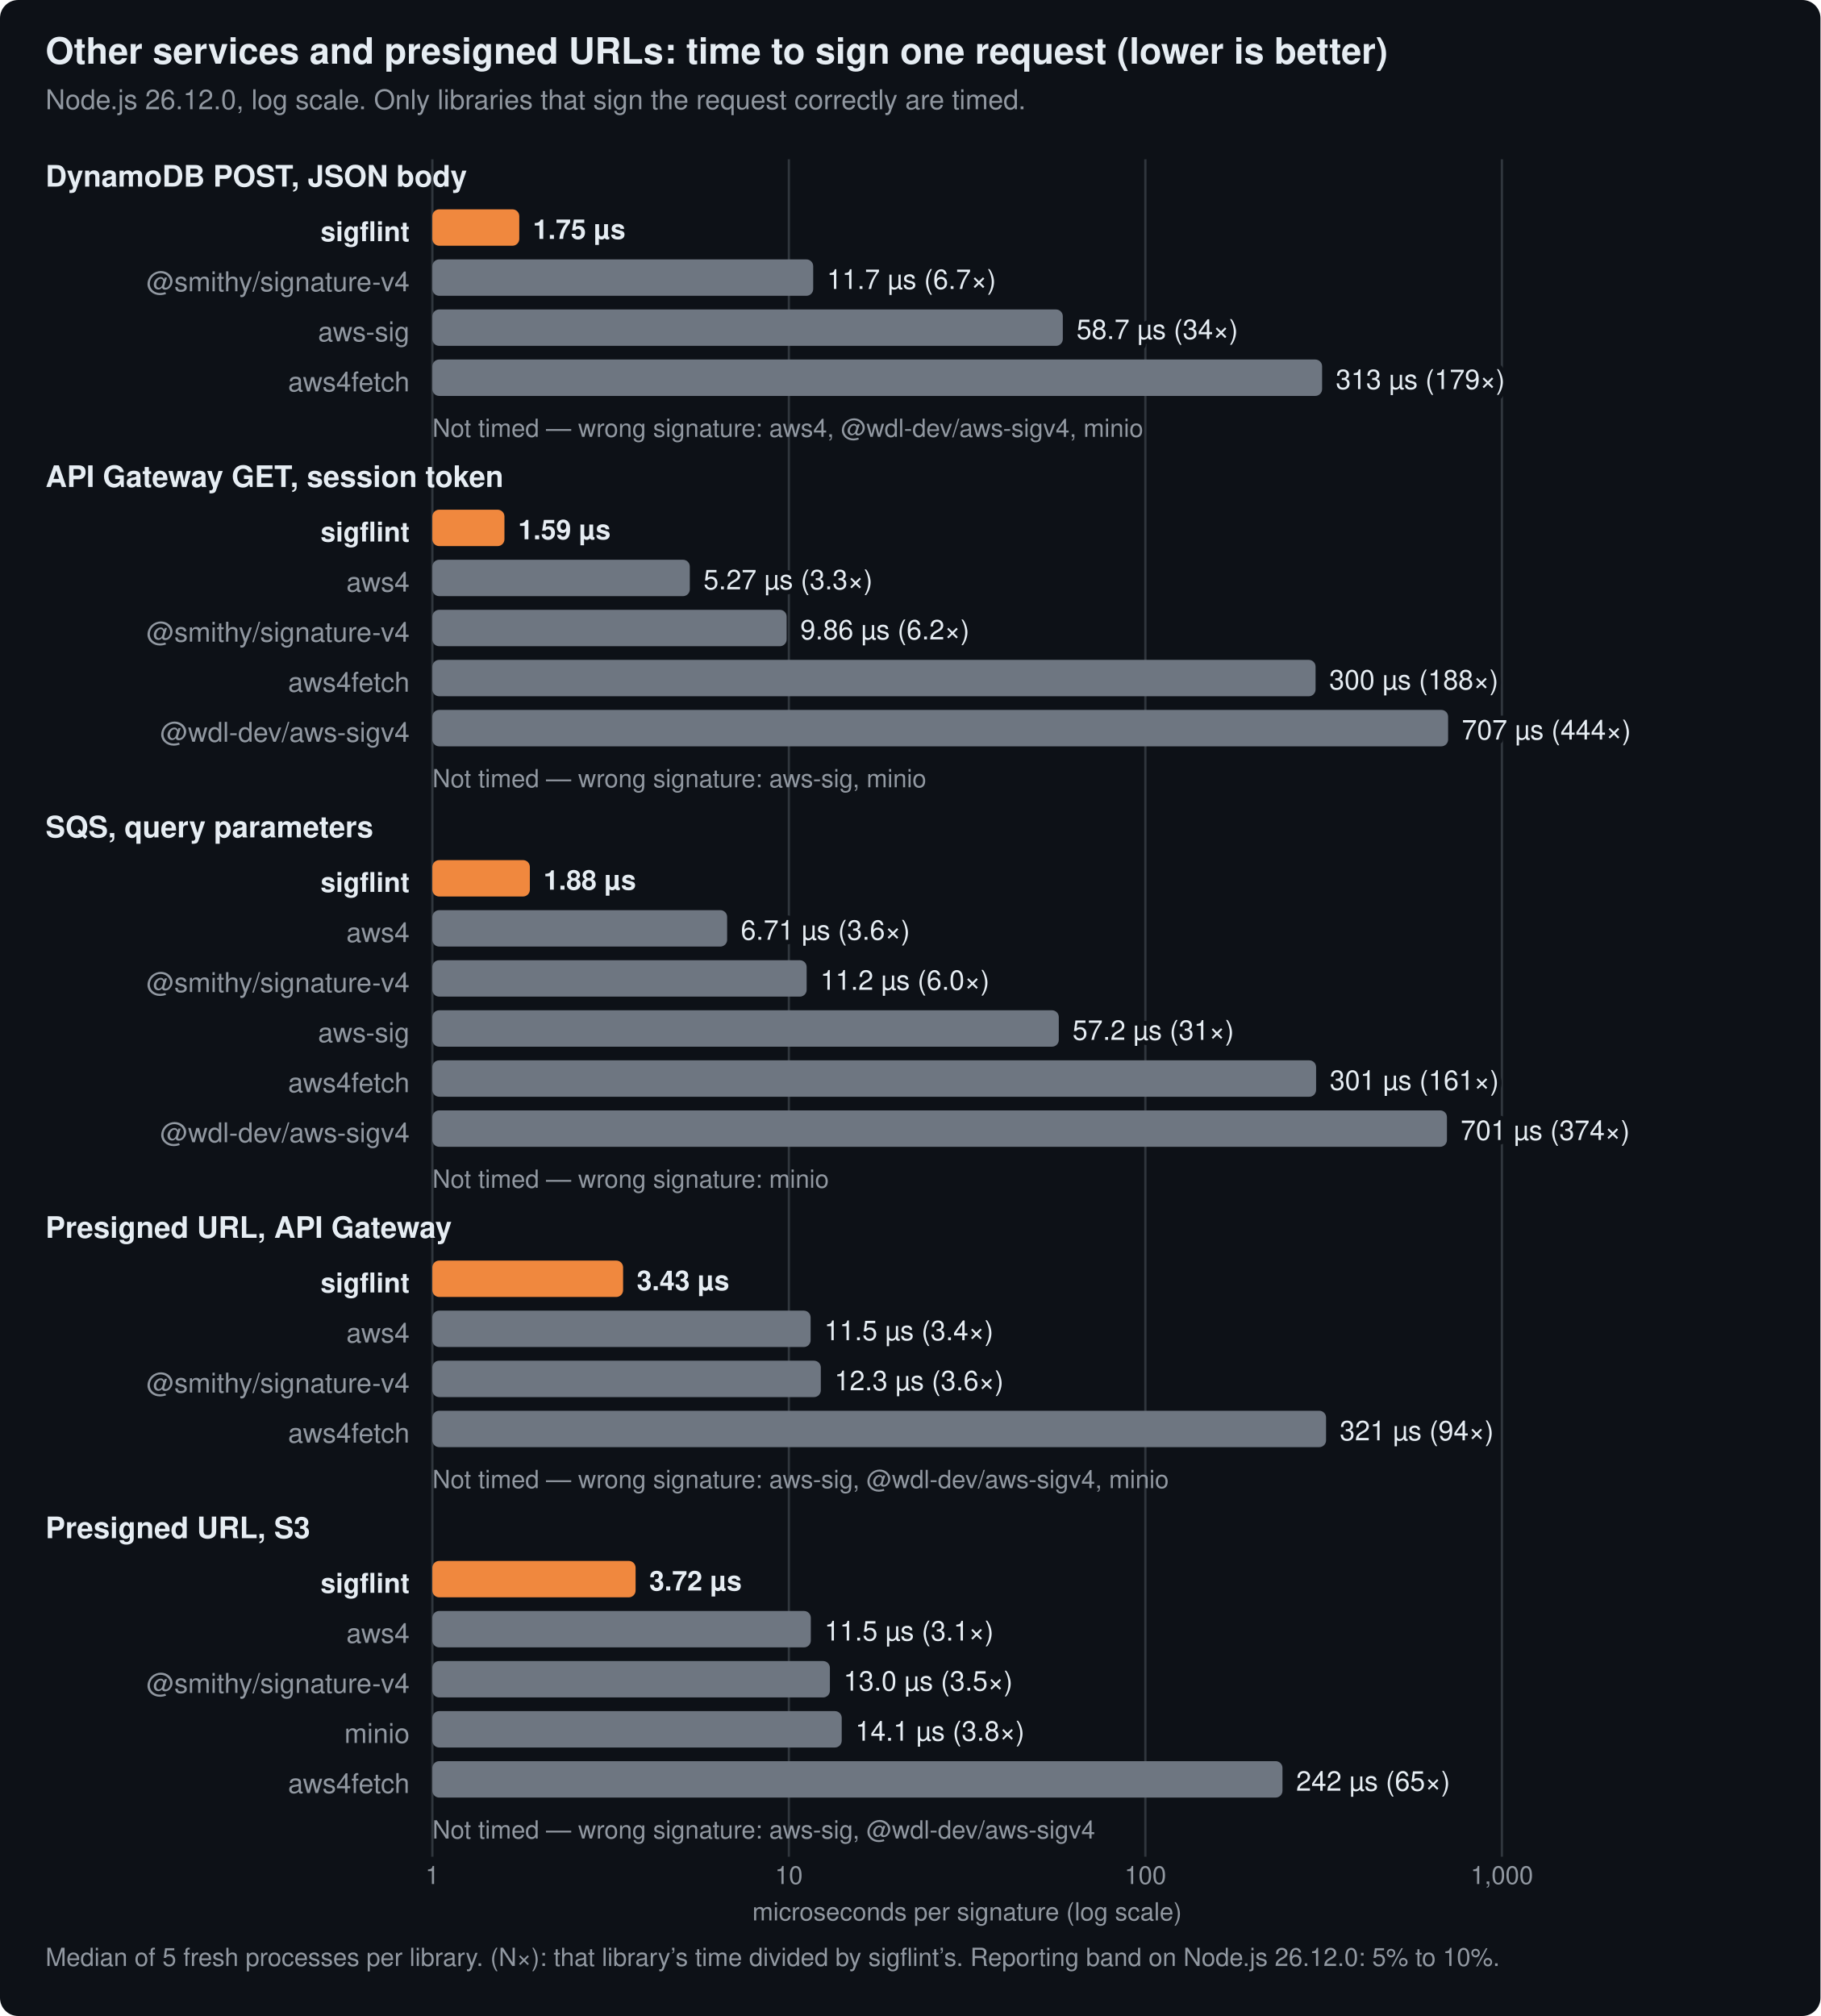
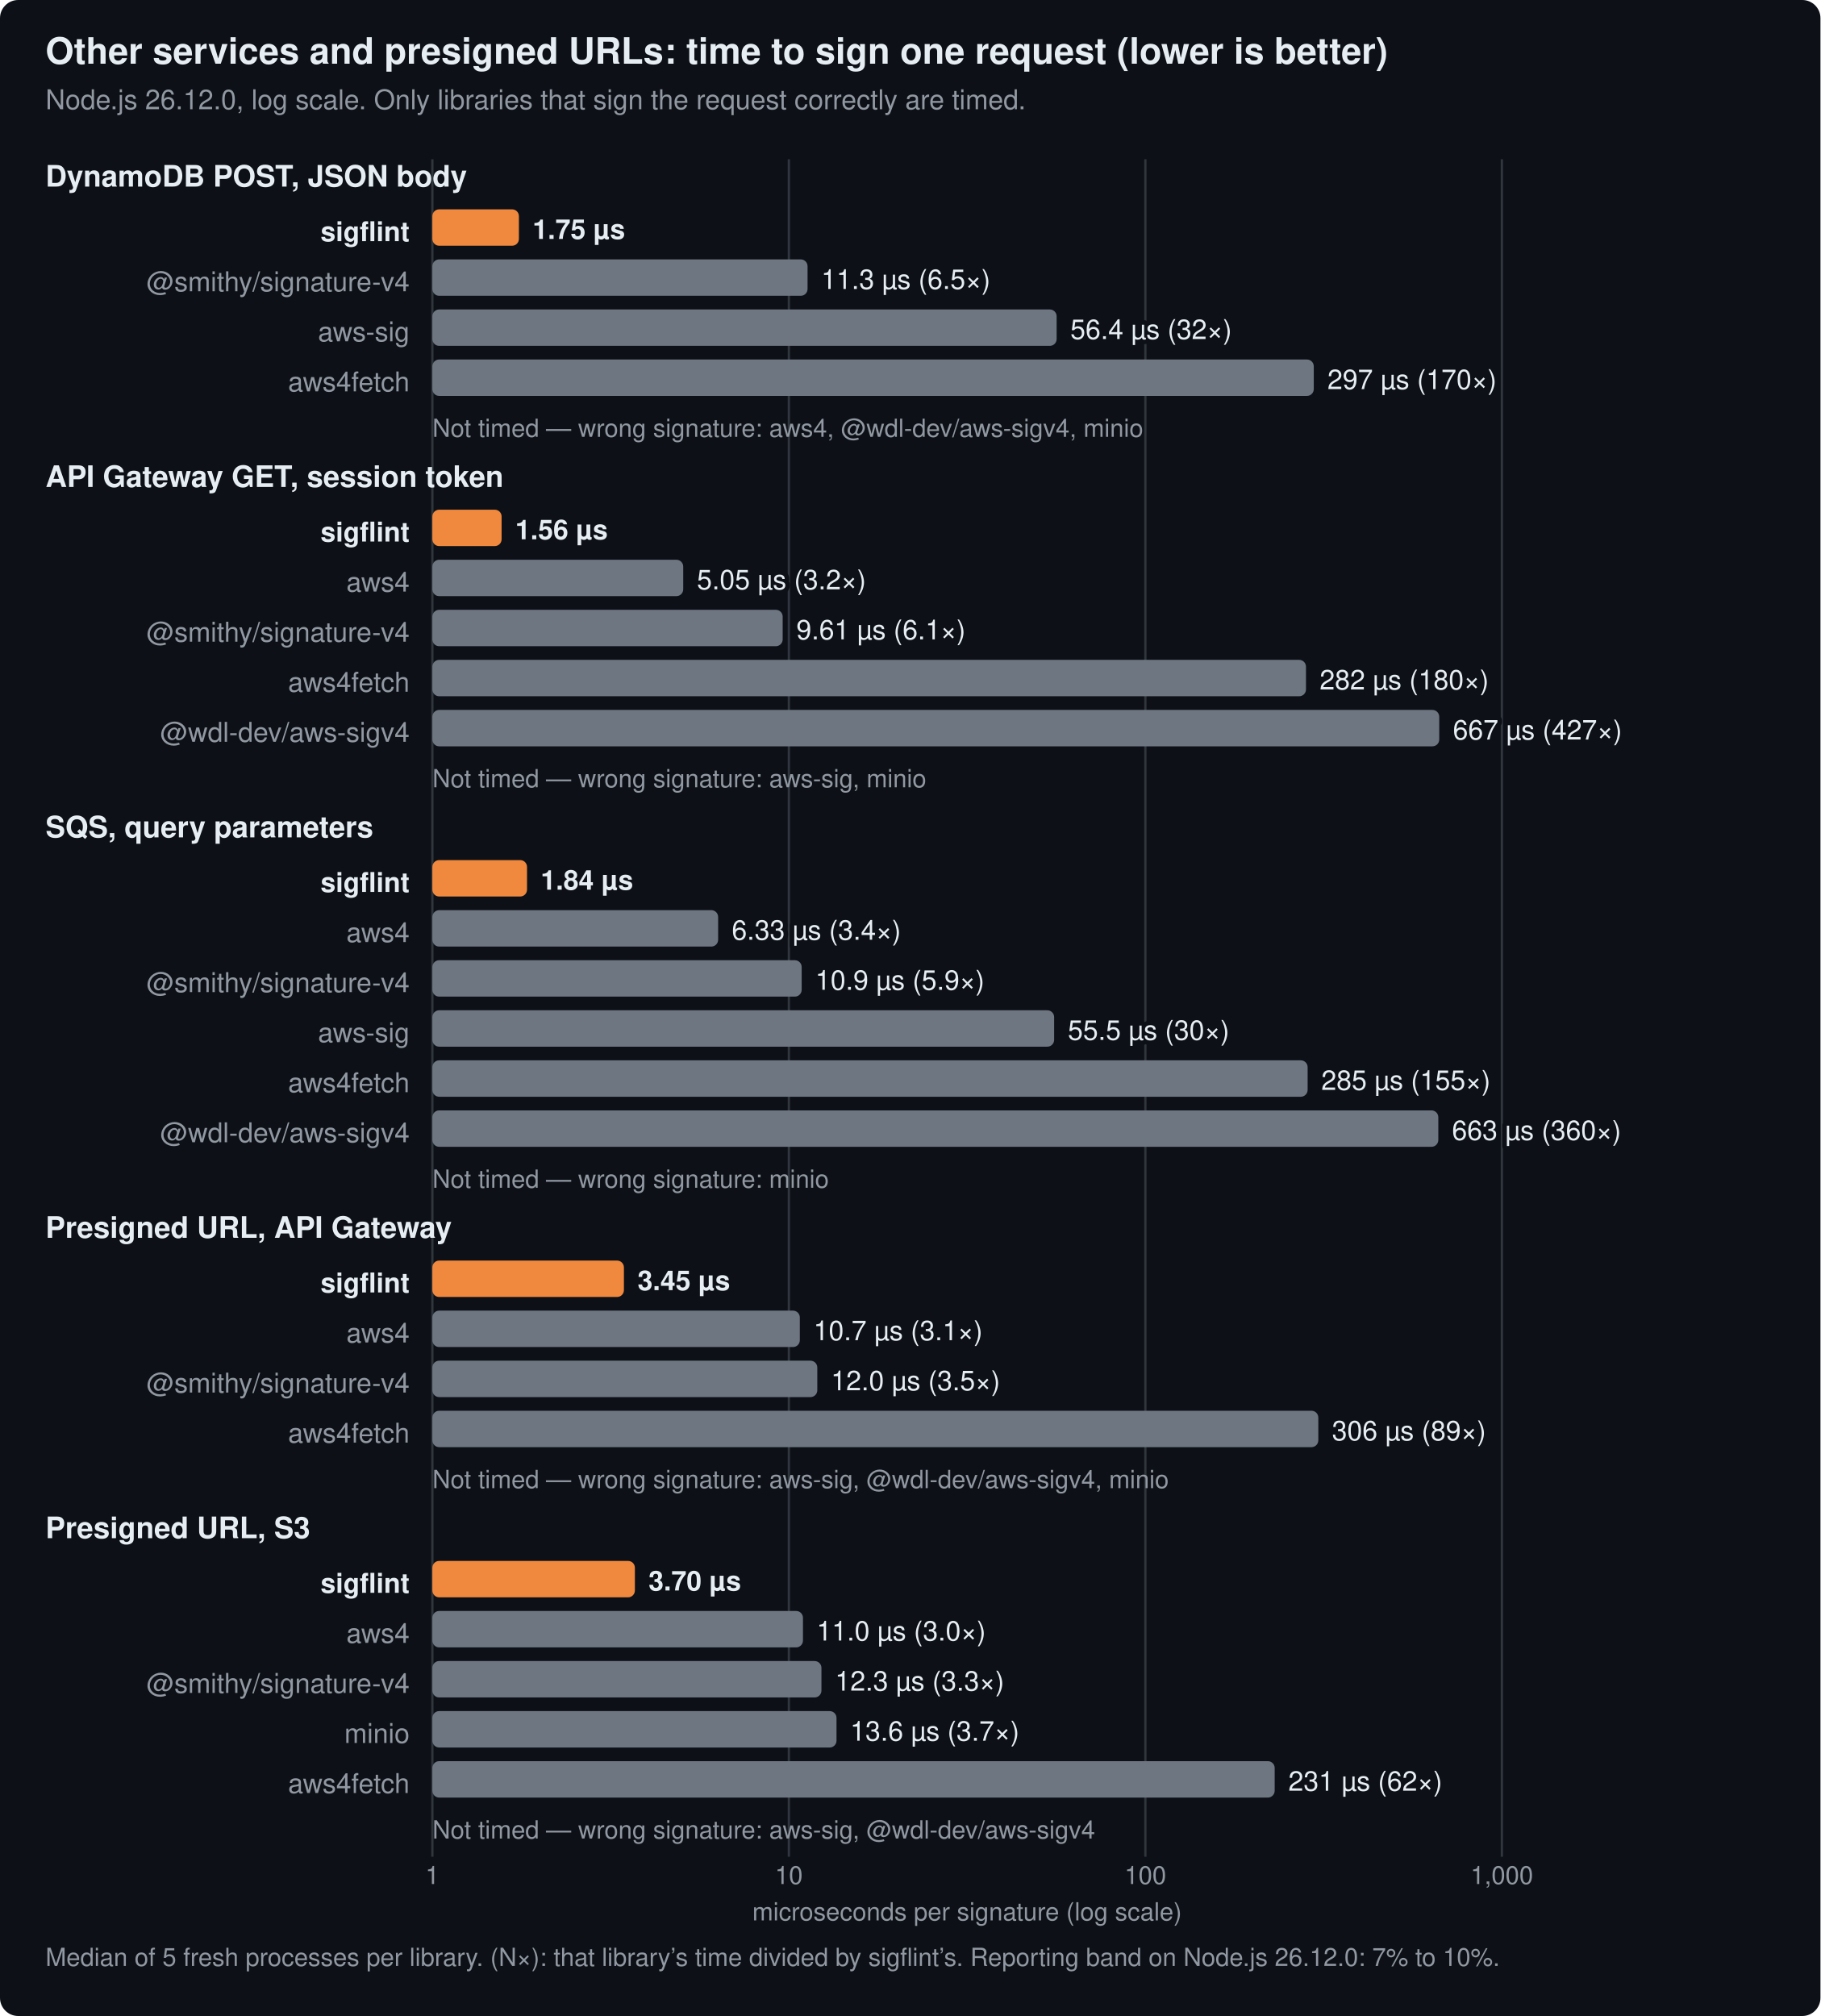
<svg xmlns="http://www.w3.org/2000/svg" width="800" height="886" viewBox="0 0 800 886" role="img" aria-labelledby="t d" font-family="-apple-system,BlinkMacSystemFont,'Segoe UI',Helvetica,Arial,sans-serif">
  <rect width="800" height="886" rx="8" fill="#0d1117" />
  <text x="20" y="28" font-size="16" fill="#e6edf3" text-anchor="start" font-weight="600">Other services and presigned URLs: time to sign one request (lower is better)</text>
  <text x="20" y="48" font-size="12" fill="#9198a1" text-anchor="start" font-weight="400">Node.js 26.12.0, log scale. Only libraries that sign the request correctly are timed.</text>
  <line x1="190" y1="70" x2="190" y2="816" stroke="#30363d" />
  <text x="190" y="828" font-size="11" fill="#9198a1" text-anchor="middle" font-weight="400">1</text>
  <line x1="346.667" y1="70" x2="346.667" y2="816" stroke="#30363d" />
  <text x="346.667" y="828" font-size="11" fill="#9198a1" text-anchor="middle" font-weight="400">10</text>
  <line x1="503.333" y1="70" x2="503.333" y2="816" stroke="#30363d" />
  <text x="503.333" y="828" font-size="11" fill="#9198a1" text-anchor="middle" font-weight="400">100</text>
  <line x1="660" y1="70" x2="660" y2="816" stroke="#30363d" />
  <text x="660" y="828" font-size="11" fill="#9198a1" text-anchor="middle" font-weight="400">1,000</text>
  <text x="20" y="82" font-size="13" fill="#e6edf3" text-anchor="start" font-weight="600">DynamoDB POST, JSON body</text>
  <text x="180" y="106" font-size="12" fill="#e6edf3" text-anchor="end" font-weight="700">sigflint</text>
-   <rect x="190" y="92" width="38.193" height="16" rx="3" fill="#f0883e" />
-   <text x="234.193" y="105" font-size="12" fill="#e6edf3" text-anchor="start" font-weight="700" stroke="#0d1117" stroke-width="4" stroke-linejoin="round" paint-order="stroke">1.75 µs</text>
+   <rect x="190" y="92" width="38.037" height="16" rx="3" fill="#f0883e" />
+   <text x="234.037" y="105" font-size="12" fill="#e6edf3" text-anchor="start" font-weight="700" stroke="#0d1117" stroke-width="4" stroke-linejoin="round" paint-order="stroke">1.75 µs</text>
  <text x="180" y="128" font-size="12" fill="#9198a1" text-anchor="end" font-weight="400">@smithy/signature-v4</text>
-   <rect x="190" y="114" width="167.361" height="16" rx="3" fill="#6e7681" />
-   <text x="363.361" y="127" font-size="12" fill="#e6edf3" text-anchor="start" font-weight="400" stroke="#0d1117" stroke-width="4" stroke-linejoin="round" paint-order="stroke">11.7 µs  (6.7×)</text>
+   <rect x="190" y="114" width="164.88" height="16" rx="3" fill="#6e7681" />
+   <text x="360.88" y="127" font-size="12" fill="#e6edf3" text-anchor="start" font-weight="400" stroke="#0d1117" stroke-width="4" stroke-linejoin="round" paint-order="stroke">11.3 µs  (6.5×)</text>
  <text x="180" y="150" font-size="12" fill="#9198a1" text-anchor="end" font-weight="400">aws-sig</text>
-   <rect x="190" y="136" width="277.05" height="16" rx="3" fill="#6e7681" />
-   <text x="473.05" y="149" font-size="12" fill="#e6edf3" text-anchor="start" font-weight="400" stroke="#0d1117" stroke-width="4" stroke-linejoin="round" paint-order="stroke">58.7 µs  (34×)</text>
+   <rect x="190" y="136" width="274.336" height="16" rx="3" fill="#6e7681" />
+   <text x="470.336" y="149" font-size="12" fill="#e6edf3" text-anchor="start" font-weight="400" stroke="#0d1117" stroke-width="4" stroke-linejoin="round" paint-order="stroke">56.4 µs  (32×)</text>
  <text x="180" y="172" font-size="12" fill="#9198a1" text-anchor="end" font-weight="400">aws4fetch</text>
-   <rect x="190" y="158" width="390.998" height="16" rx="3" fill="#6e7681" />
-   <text x="586.998" y="171" font-size="12" fill="#e6edf3" text-anchor="start" font-weight="400" stroke="#0d1117" stroke-width="4" stroke-linejoin="round" paint-order="stroke">313 µs  (179×)</text>
+   <rect x="190" y="158" width="387.335" height="16" rx="3" fill="#6e7681" />
+   <text x="583.335" y="171" font-size="12" fill="#e6edf3" text-anchor="start" font-weight="400" stroke="#0d1117" stroke-width="4" stroke-linejoin="round" paint-order="stroke">297 µs  (170×)</text>
  <text x="190" y="192" font-size="11" fill="#9198a1" text-anchor="start" font-weight="400">Not timed — wrong signature: aws4, @wdl-dev/aws-sigv4, minio</text>
  <text x="20" y="214" font-size="13" fill="#e6edf3" text-anchor="start" font-weight="600">API Gateway GET, session token</text>
  <text x="180" y="238" font-size="12" fill="#e6edf3" text-anchor="end" font-weight="700">sigflint</text>
-   <rect x="190" y="224" width="31.68" height="16" rx="3" fill="#f0883e" />
-   <text x="227.68" y="237" font-size="12" fill="#e6edf3" text-anchor="start" font-weight="700" stroke="#0d1117" stroke-width="4" stroke-linejoin="round" paint-order="stroke">1.59 µs</text>
+   <rect x="190" y="224" width="30.43" height="16" rx="3" fill="#f0883e" />
+   <text x="226.43" y="237" font-size="12" fill="#e6edf3" text-anchor="start" font-weight="700" stroke="#0d1117" stroke-width="4" stroke-linejoin="round" paint-order="stroke">1.56 µs</text>
  <text x="180" y="260" font-size="12" fill="#9198a1" text-anchor="end" font-weight="400">aws4</text>
-   <rect x="190" y="246" width="113.135" height="16" rx="3" fill="#6e7681" />
-   <text x="309.135" y="259" font-size="12" fill="#e6edf3" text-anchor="start" font-weight="400" stroke="#0d1117" stroke-width="4" stroke-linejoin="round" paint-order="stroke">5.27 µs  (3.3×)</text>
+   <rect x="190" y="246" width="110.236" height="16" rx="3" fill="#6e7681" />
+   <text x="306.236" y="259" font-size="12" fill="#e6edf3" text-anchor="start" font-weight="400" stroke="#0d1117" stroke-width="4" stroke-linejoin="round" paint-order="stroke">5.05 µs  (3.2×)</text>
  <text x="180" y="282" font-size="12" fill="#9198a1" text-anchor="end" font-weight="400">@smithy/signature-v4</text>
-   <rect x="190" y="268" width="155.687" height="16" rx="3" fill="#6e7681" />
-   <text x="351.687" y="281" font-size="12" fill="#e6edf3" text-anchor="start" font-weight="400" stroke="#0d1117" stroke-width="4" stroke-linejoin="round" paint-order="stroke">9.86 µs  (6.2×)</text>
+   <rect x="190" y="268" width="153.946" height="16" rx="3" fill="#6e7681" />
+   <text x="349.946" y="281" font-size="12" fill="#e6edf3" text-anchor="start" font-weight="400" stroke="#0d1117" stroke-width="4" stroke-linejoin="round" paint-order="stroke">9.61 µs  (6.1×)</text>
  <text x="180" y="304" font-size="12" fill="#9198a1" text-anchor="end" font-weight="400">aws4fetch</text>
-   <rect x="190" y="290" width="388.127" height="16" rx="3" fill="#6e7681" />
-   <text x="584.127" y="303" font-size="12" fill="#e6edf3" text-anchor="start" font-weight="400" stroke="#0d1117" stroke-width="4" stroke-linejoin="round" paint-order="stroke">300 µs  (188×)</text>
+   <rect x="190" y="290" width="383.912" height="16" rx="3" fill="#6e7681" />
+   <text x="579.912" y="303" font-size="12" fill="#e6edf3" text-anchor="start" font-weight="400" stroke="#0d1117" stroke-width="4" stroke-linejoin="round" paint-order="stroke">282 µs  (180×)</text>
  <text x="180" y="326" font-size="12" fill="#9198a1" text-anchor="end" font-weight="400">@wdl-dev/aws-sigv4</text>
-   <rect x="190" y="312" width="446.372" height="16" rx="3" fill="#6e7681" />
-   <text x="642.372" y="325" font-size="12" fill="#e6edf3" text-anchor="start" font-weight="400" stroke="#0d1117" stroke-width="4" stroke-linejoin="round" paint-order="stroke">707 µs  (444×)</text>
+   <rect x="190" y="312" width="442.472" height="16" rx="3" fill="#6e7681" />
+   <text x="638.472" y="325" font-size="12" fill="#e6edf3" text-anchor="start" font-weight="400" stroke="#0d1117" stroke-width="4" stroke-linejoin="round" paint-order="stroke">667 µs  (427×)</text>
  <text x="190" y="346" font-size="11" fill="#9198a1" text-anchor="start" font-weight="400">Not timed — wrong signature: aws-sig, minio</text>
  <text x="20" y="368" font-size="13" fill="#e6edf3" text-anchor="start" font-weight="600">SQS, query parameters</text>
  <text x="180" y="392" font-size="12" fill="#e6edf3" text-anchor="end" font-weight="700">sigflint</text>
-   <rect x="190" y="378" width="42.843" height="16" rx="3" fill="#f0883e" />
-   <text x="238.843" y="391" font-size="12" fill="#e6edf3" text-anchor="start" font-weight="700" stroke="#0d1117" stroke-width="4" stroke-linejoin="round" paint-order="stroke">1.88 µs</text>
+   <rect x="190" y="378" width="41.599" height="16" rx="3" fill="#f0883e" />
+   <text x="237.599" y="391" font-size="12" fill="#e6edf3" text-anchor="start" font-weight="700" stroke="#0d1117" stroke-width="4" stroke-linejoin="round" paint-order="stroke">1.84 µs</text>
  <text x="180" y="414" font-size="12" fill="#9198a1" text-anchor="end" font-weight="400">aws4</text>
-   <rect x="190" y="400" width="129.54" height="16" rx="3" fill="#6e7681" />
-   <text x="325.54" y="413" font-size="12" fill="#e6edf3" text-anchor="start" font-weight="400" stroke="#0d1117" stroke-width="4" stroke-linejoin="round" paint-order="stroke">6.71 µs  (3.6×)</text>
+   <rect x="190" y="400" width="125.585" height="16" rx="3" fill="#6e7681" />
+   <text x="321.585" y="413" font-size="12" fill="#e6edf3" text-anchor="start" font-weight="400" stroke="#0d1117" stroke-width="4" stroke-linejoin="round" paint-order="stroke">6.33 µs  (3.4×)</text>
  <text x="180" y="436" font-size="12" fill="#9198a1" text-anchor="end" font-weight="400">@smithy/signature-v4</text>
-   <rect x="190" y="422" width="164.481" height="16" rx="3" fill="#6e7681" />
-   <text x="360.481" y="435" font-size="12" fill="#e6edf3" text-anchor="start" font-weight="400" stroke="#0d1117" stroke-width="4" stroke-linejoin="round" paint-order="stroke">11.2 µs  (6.0×)</text>
+   <rect x="190" y="422" width="162.293" height="16" rx="3" fill="#6e7681" />
+   <text x="358.293" y="435" font-size="12" fill="#e6edf3" text-anchor="start" font-weight="400" stroke="#0d1117" stroke-width="4" stroke-linejoin="round" paint-order="stroke">10.9 µs  (5.9×)</text>
  <text x="180" y="458" font-size="12" fill="#9198a1" text-anchor="end" font-weight="400">aws-sig</text>
-   <rect x="190" y="444" width="275.286" height="16" rx="3" fill="#6e7681" />
-   <text x="471.286" y="457" font-size="12" fill="#e6edf3" text-anchor="start" font-weight="400" stroke="#0d1117" stroke-width="4" stroke-linejoin="round" paint-order="stroke">57.2 µs  (31×)</text>
+   <rect x="190" y="444" width="273.237" height="16" rx="3" fill="#6e7681" />
+   <text x="469.237" y="457" font-size="12" fill="#e6edf3" text-anchor="start" font-weight="400" stroke="#0d1117" stroke-width="4" stroke-linejoin="round" paint-order="stroke">55.5 µs  (30×)</text>
  <text x="180" y="480" font-size="12" fill="#9198a1" text-anchor="end" font-weight="400">aws4fetch</text>
-   <rect x="190" y="466" width="388.356" height="16" rx="3" fill="#6e7681" />
-   <text x="584.356" y="479" font-size="12" fill="#e6edf3" text-anchor="start" font-weight="400" stroke="#0d1117" stroke-width="4" stroke-linejoin="round" paint-order="stroke">301 µs  (161×)</text>
+   <rect x="190" y="466" width="384.634" height="16" rx="3" fill="#6e7681" />
+   <text x="580.634" y="479" font-size="12" fill="#e6edf3" text-anchor="start" font-weight="400" stroke="#0d1117" stroke-width="4" stroke-linejoin="round" paint-order="stroke">285 µs  (155×)</text>
  <text x="180" y="502" font-size="12" fill="#9198a1" text-anchor="end" font-weight="400">@wdl-dev/aws-sigv4</text>
-   <rect x="190" y="488" width="445.858" height="16" rx="3" fill="#6e7681" />
-   <text x="641.858" y="501" font-size="12" fill="#e6edf3" text-anchor="start" font-weight="400" stroke="#0d1117" stroke-width="4" stroke-linejoin="round" paint-order="stroke">701 µs  (374×)</text>
+   <rect x="190" y="488" width="442.062" height="16" rx="3" fill="#6e7681" />
+   <text x="638.062" y="501" font-size="12" fill="#e6edf3" text-anchor="start" font-weight="400" stroke="#0d1117" stroke-width="4" stroke-linejoin="round" paint-order="stroke">663 µs  (360×)</text>
  <text x="190" y="522" font-size="11" fill="#9198a1" text-anchor="start" font-weight="400">Not timed — wrong signature: minio</text>
  <text x="20" y="544" font-size="13" fill="#e6edf3" text-anchor="start" font-weight="600">Presigned URL, API Gateway</text>
  <text x="180" y="568" font-size="12" fill="#e6edf3" text-anchor="end" font-weight="700">sigflint</text>
-   <rect x="190" y="554" width="83.823" height="16" rx="3" fill="#f0883e" />
-   <text x="279.823" y="567" font-size="12" fill="#e6edf3" text-anchor="start" font-weight="700" stroke="#0d1117" stroke-width="4" stroke-linejoin="round" paint-order="stroke">3.43 µs</text>
+   <rect x="190" y="554" width="84.179" height="16" rx="3" fill="#f0883e" />
+   <text x="280.179" y="567" font-size="12" fill="#e6edf3" text-anchor="start" font-weight="700" stroke="#0d1117" stroke-width="4" stroke-linejoin="round" paint-order="stroke">3.45 µs</text>
  <text x="180" y="590" font-size="12" fill="#9198a1" text-anchor="end" font-weight="400">aws4</text>
-   <rect x="190" y="576" width="166.223" height="16" rx="3" fill="#6e7681" />
-   <text x="362.223" y="589" font-size="12" fill="#e6edf3" text-anchor="start" font-weight="400" stroke="#0d1117" stroke-width="4" stroke-linejoin="round" paint-order="stroke">11.5 µs  (3.4×)</text>
+   <rect x="190" y="576" width="161.48" height="16" rx="3" fill="#6e7681" />
+   <text x="357.48" y="589" font-size="12" fill="#e6edf3" text-anchor="start" font-weight="400" stroke="#0d1117" stroke-width="4" stroke-linejoin="round" paint-order="stroke">10.7 µs  (3.1×)</text>
  <text x="180" y="612" font-size="12" fill="#9198a1" text-anchor="end" font-weight="400">@smithy/signature-v4</text>
-   <rect x="190" y="598" width="170.708" height="16" rx="3" fill="#6e7681" />
-   <text x="366.708" y="611" font-size="12" fill="#e6edf3" text-anchor="start" font-weight="400" stroke="#0d1117" stroke-width="4" stroke-linejoin="round" paint-order="stroke">12.3 µs  (3.6×)</text>
+   <rect x="190" y="598" width="169.157" height="16" rx="3" fill="#6e7681" />
+   <text x="365.157" y="611" font-size="12" fill="#e6edf3" text-anchor="start" font-weight="400" stroke="#0d1117" stroke-width="4" stroke-linejoin="round" paint-order="stroke">12.0 µs  (3.5×)</text>
  <text x="180" y="634" font-size="12" fill="#9198a1" text-anchor="end" font-weight="400">aws4fetch</text>
-   <rect x="190" y="620" width="392.738" height="16" rx="3" fill="#6e7681" />
-   <text x="588.738" y="633" font-size="12" fill="#e6edf3" text-anchor="start" font-weight="400" stroke="#0d1117" stroke-width="4" stroke-linejoin="round" paint-order="stroke">321 µs  (94×)</text>
+   <rect x="190" y="620" width="389.329" height="16" rx="3" fill="#6e7681" />
+   <text x="585.329" y="633" font-size="12" fill="#e6edf3" text-anchor="start" font-weight="400" stroke="#0d1117" stroke-width="4" stroke-linejoin="round" paint-order="stroke">306 µs  (89×)</text>
  <text x="190" y="654" font-size="11" fill="#9198a1" text-anchor="start" font-weight="400">Not timed — wrong signature: aws-sig, @wdl-dev/aws-sigv4, minio</text>
  <text x="20" y="676" font-size="13" fill="#e6edf3" text-anchor="start" font-weight="600">Presigned URL, S3</text>
  <text x="180" y="700" font-size="12" fill="#e6edf3" text-anchor="end" font-weight="700">sigflint</text>
-   <rect x="190" y="686" width="89.312" height="16" rx="3" fill="#f0883e" />
-   <text x="285.312" y="699" font-size="12" fill="#e6edf3" text-anchor="start" font-weight="700" stroke="#0d1117" stroke-width="4" stroke-linejoin="round" paint-order="stroke">3.72 µs</text>
+   <rect x="190" y="686" width="89" height="16" rx="3" fill="#f0883e" />
+   <text x="285" y="699" font-size="12" fill="#e6edf3" text-anchor="start" font-weight="700" stroke="#0d1117" stroke-width="4" stroke-linejoin="round" paint-order="stroke">3.70 µs</text>
  <text x="180" y="722" font-size="12" fill="#9198a1" text-anchor="end" font-weight="400">aws4</text>
-   <rect x="190" y="708" width="166.312" height="16" rx="3" fill="#6e7681" />
-   <text x="362.312" y="721" font-size="12" fill="#e6edf3" text-anchor="start" font-weight="400" stroke="#0d1117" stroke-width="4" stroke-linejoin="round" paint-order="stroke">11.5 µs  (3.1×)</text>
+   <rect x="190" y="708" width="162.86" height="16" rx="3" fill="#6e7681" />
+   <text x="358.86" y="721" font-size="12" fill="#e6edf3" text-anchor="start" font-weight="400" stroke="#0d1117" stroke-width="4" stroke-linejoin="round" paint-order="stroke">11.0 µs  (3.0×)</text>
  <text x="180" y="744" font-size="12" fill="#9198a1" text-anchor="end" font-weight="400">@smithy/signature-v4</text>
-   <rect x="190" y="730" width="174.696" height="16" rx="3" fill="#6e7681" />
-   <text x="370.696" y="743" font-size="12" fill="#e6edf3" text-anchor="start" font-weight="400" stroke="#0d1117" stroke-width="4" stroke-linejoin="round" paint-order="stroke">13.0 µs  (3.5×)</text>
+   <rect x="190" y="730" width="170.978" height="16" rx="3" fill="#6e7681" />
+   <text x="366.978" y="743" font-size="12" fill="#e6edf3" text-anchor="start" font-weight="400" stroke="#0d1117" stroke-width="4" stroke-linejoin="round" paint-order="stroke">12.3 µs  (3.3×)</text>
  <text x="180" y="766" font-size="12" fill="#9198a1" text-anchor="end" font-weight="400">minio</text>
-   <rect x="190" y="752" width="179.89" height="16" rx="3" fill="#6e7681" />
-   <text x="375.89" y="765" font-size="12" fill="#e6edf3" text-anchor="start" font-weight="400" stroke="#0d1117" stroke-width="4" stroke-linejoin="round" paint-order="stroke">14.1 µs  (3.8×)</text>
+   <rect x="190" y="752" width="177.603" height="16" rx="3" fill="#6e7681" />
+   <text x="373.603" y="765" font-size="12" fill="#e6edf3" text-anchor="start" font-weight="400" stroke="#0d1117" stroke-width="4" stroke-linejoin="round" paint-order="stroke">13.6 µs  (3.7×)</text>
  <text x="180" y="788" font-size="12" fill="#9198a1" text-anchor="end" font-weight="400">aws4fetch</text>
-   <rect x="190" y="774" width="373.579" height="16" rx="3" fill="#6e7681" />
-   <text x="569.579" y="787" font-size="12" fill="#e6edf3" text-anchor="start" font-weight="400" stroke="#0d1117" stroke-width="4" stroke-linejoin="round" paint-order="stroke">242 µs  (65×)</text>
+   <rect x="190" y="774" width="370.155" height="16" rx="3" fill="#6e7681" />
+   <text x="566.155" y="787" font-size="12" fill="#e6edf3" text-anchor="start" font-weight="400" stroke="#0d1117" stroke-width="4" stroke-linejoin="round" paint-order="stroke">231 µs  (62×)</text>
  <text x="190" y="808" font-size="11" fill="#9198a1" text-anchor="start" font-weight="400">Not timed — wrong signature: aws-sig, @wdl-dev/aws-sigv4</text>
  <text x="425" y="844" font-size="11" fill="#9198a1" text-anchor="middle" font-weight="400">microseconds per signature (log scale)</text>
-   <text x="20" y="864" font-size="11" fill="#9198a1" text-anchor="start" font-weight="400">Median of 5 fresh processes per library. (N×): that library’s time divided by sigflint’s. Reporting band on Node.js 26.12.0: 5% to 10%.</text>
+   <text x="20" y="864" font-size="11" fill="#9198a1" text-anchor="start" font-weight="400">Median of 5 fresh processes per library. (N×): that library’s time divided by sigflint’s. Reporting band on Node.js 26.12.0: 7% to 10%.</text>
</svg>
